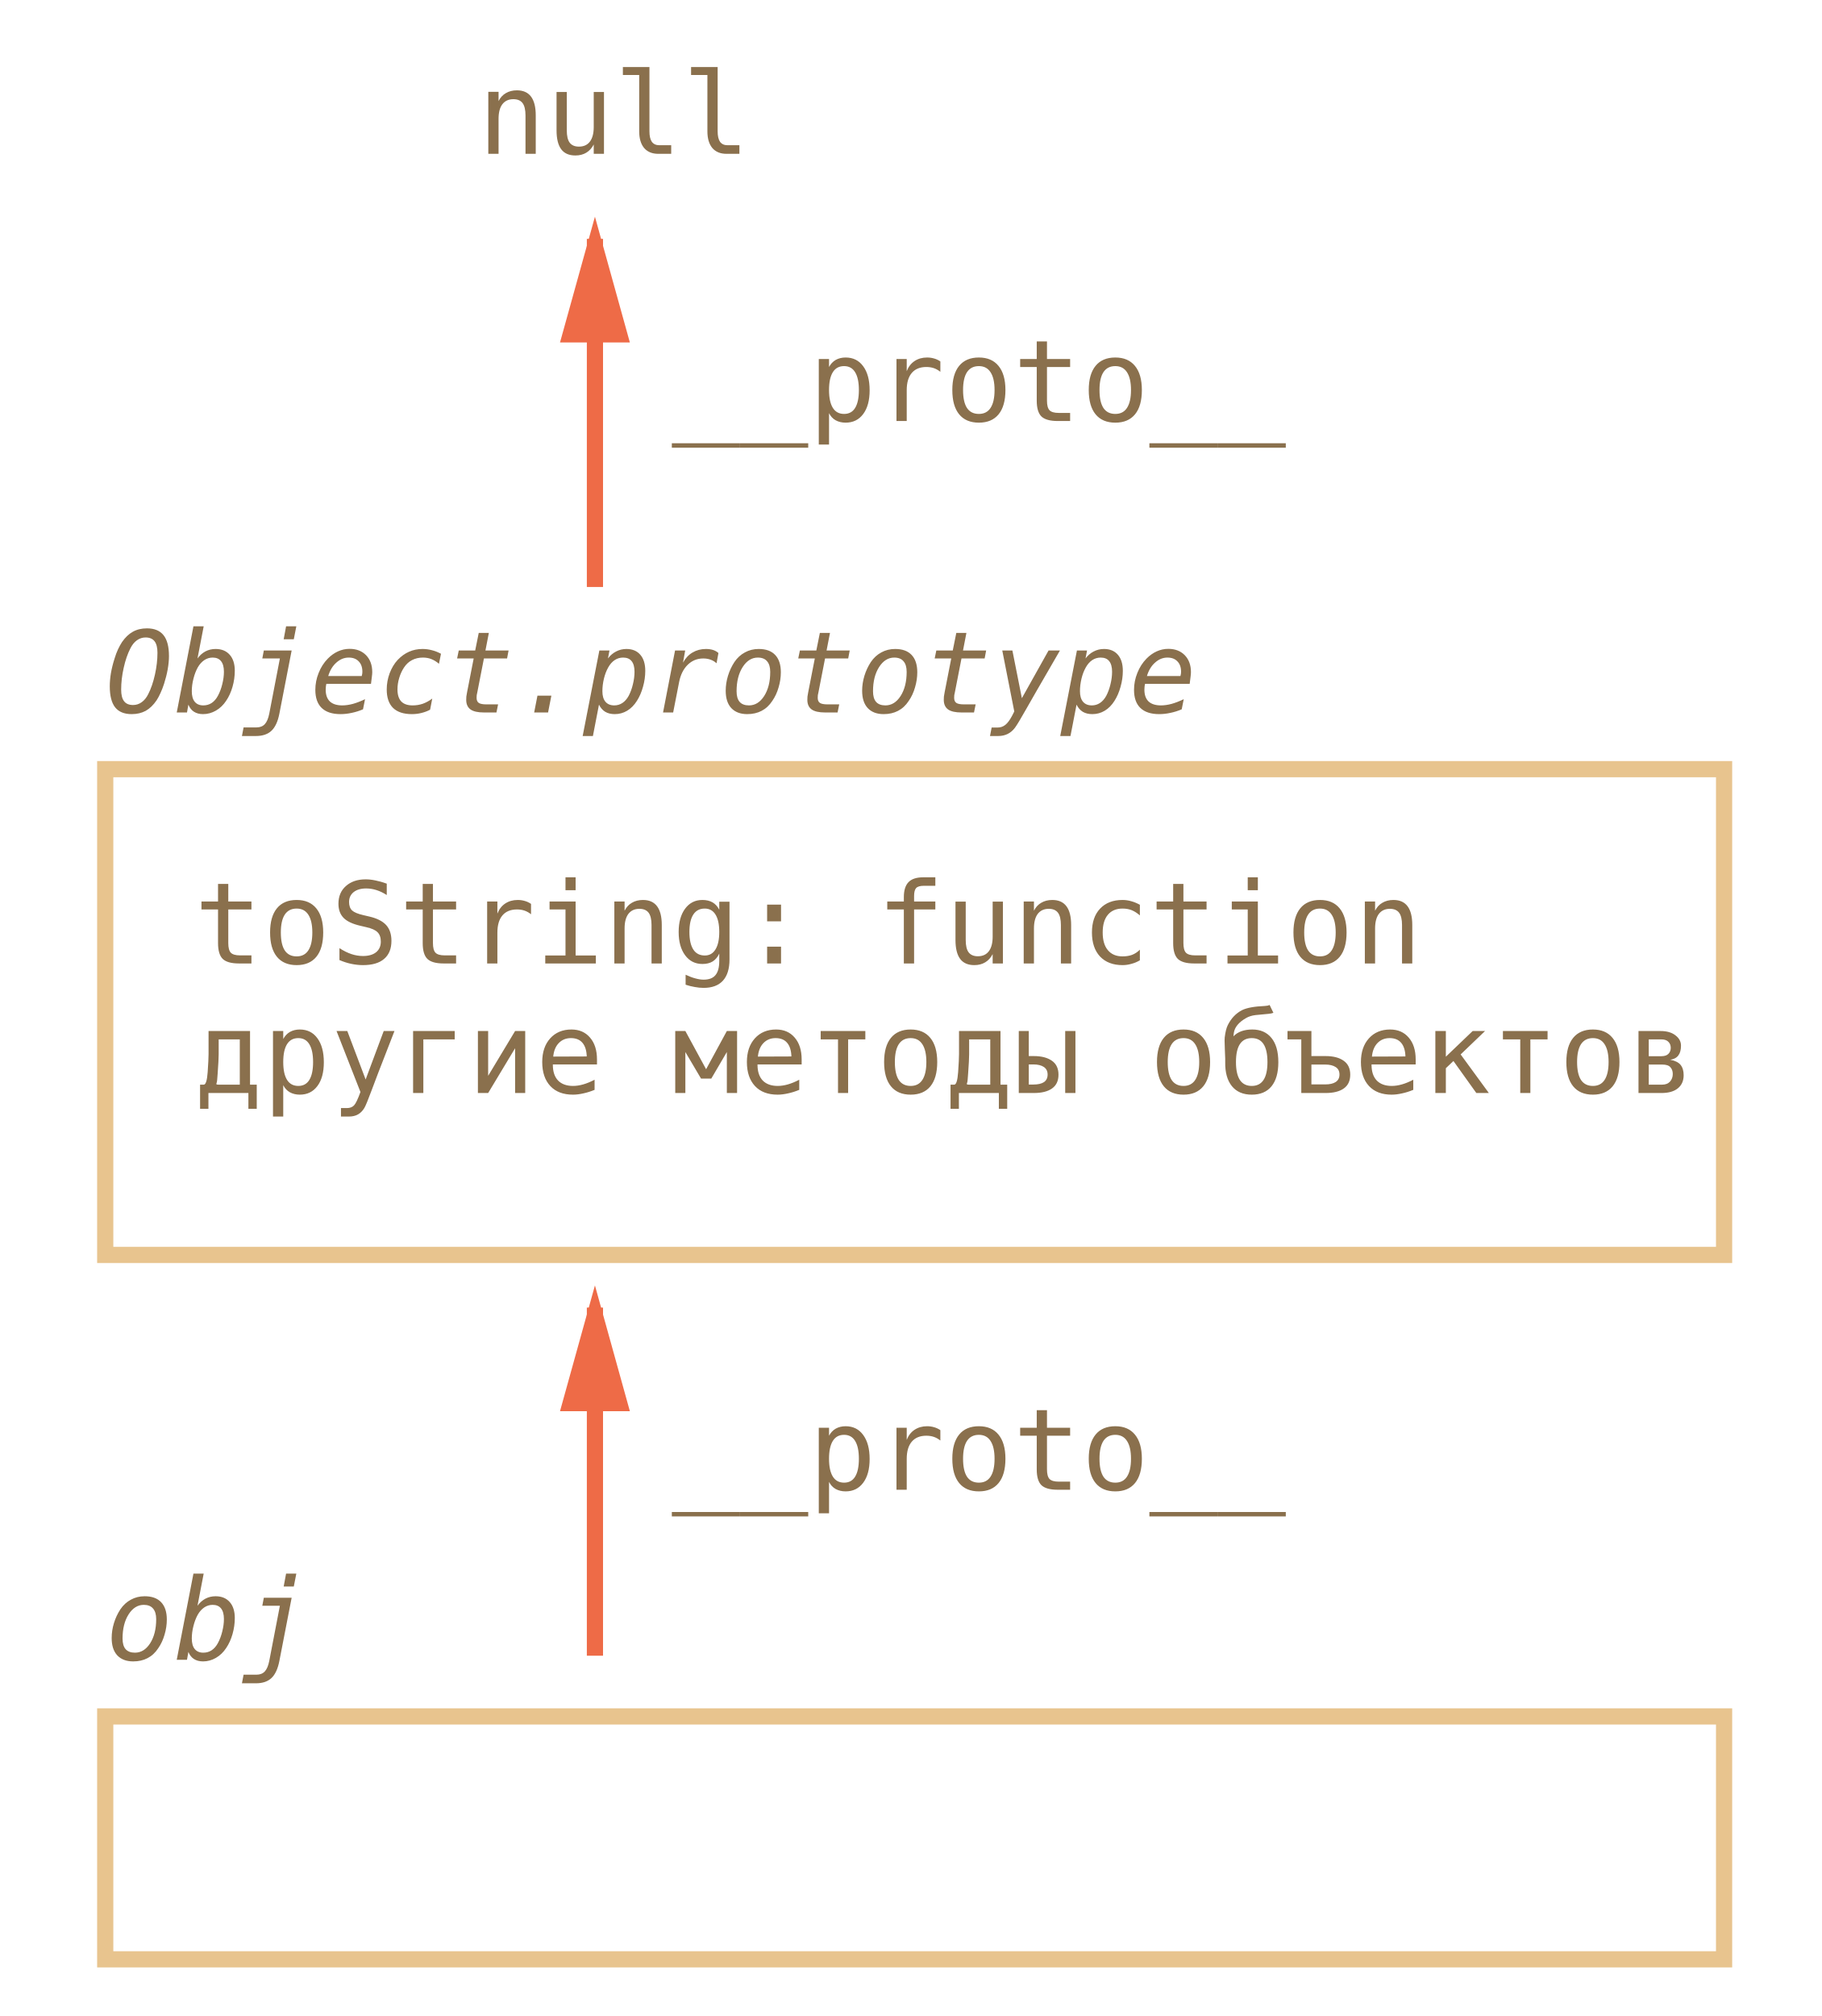
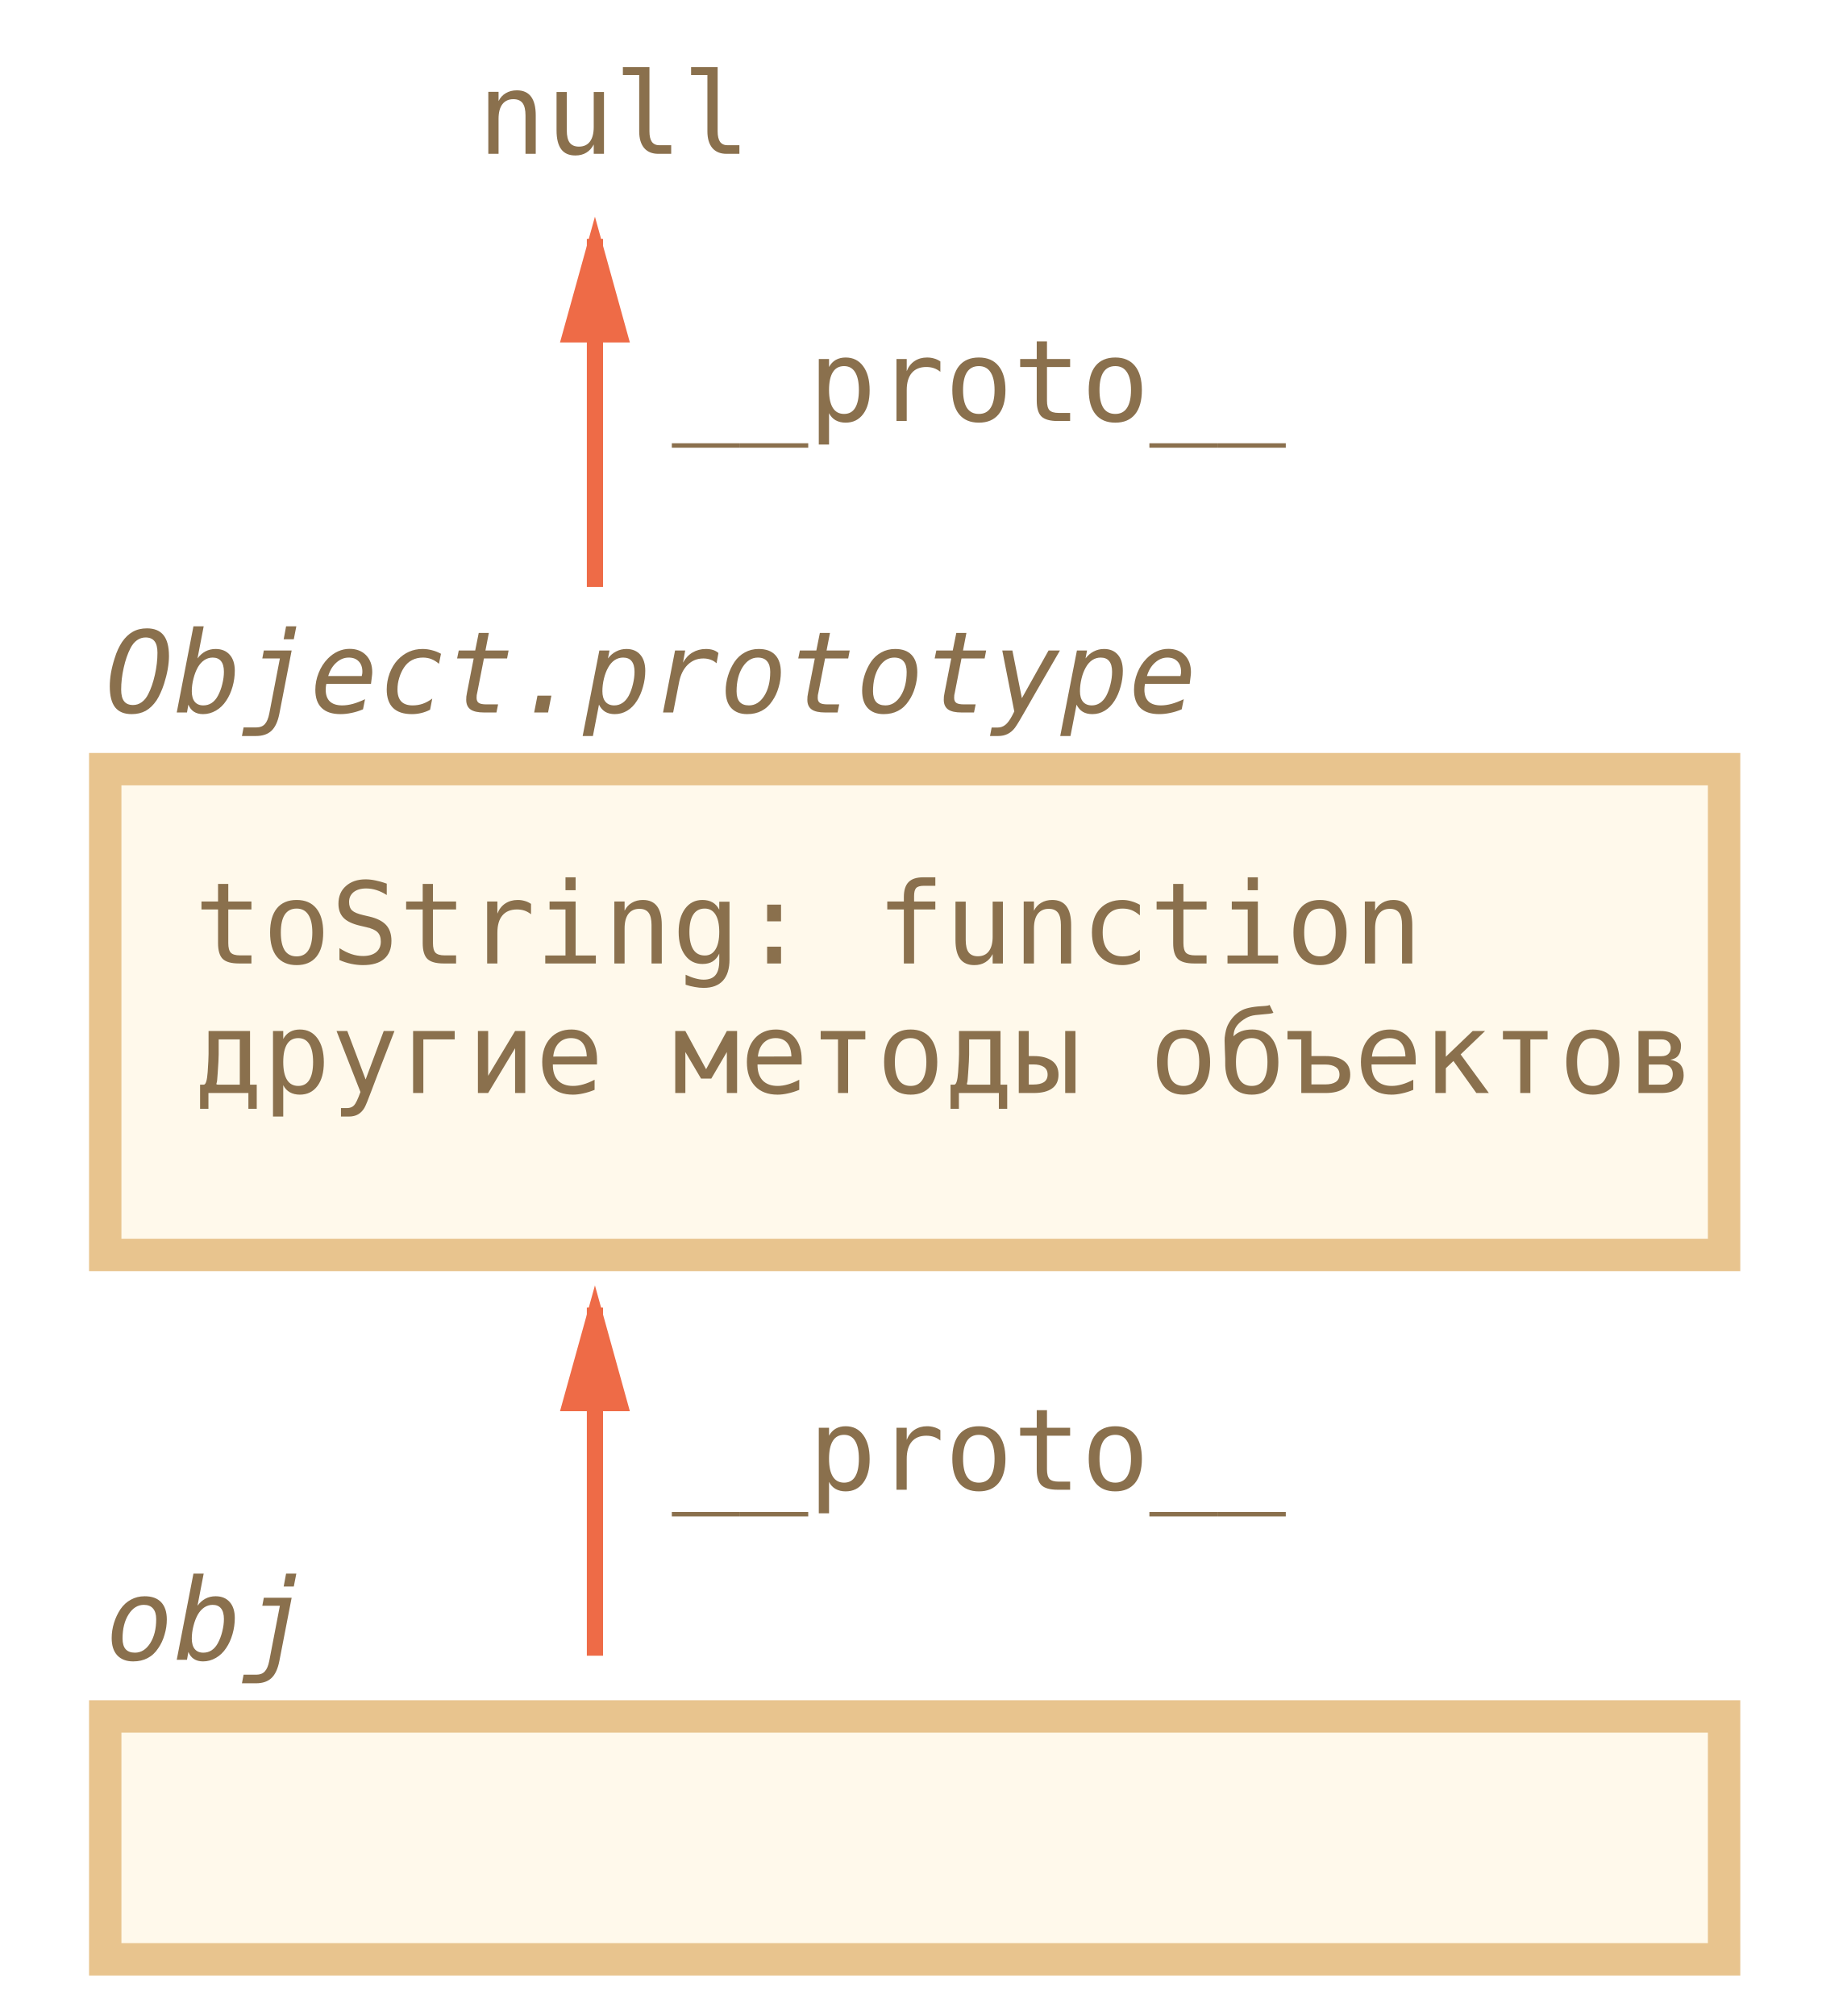
<svg xmlns="http://www.w3.org/2000/svg" width="225px" height="249px" viewBox="0 0 225 249" version="1.1">
  <defs />
  <g id="combined" stroke="none" stroke-width="1" fill="none" fill-rule="evenodd">
    <g id="native-prototypes-object.svg">
-       <rect id="Rectangle-1" stroke="#E8C48E" stroke-width="2" x="13" y="95" width="200" height="60" />
+       <rect id="Rectangle-1" stroke="#E8C48E" stroke-width="4" fill="#FFF9EB" x="13" y="95" width="200" height="60" />
      <text id="toString:-function" font-family="Consolas" font-size="14" font-weight="normal" fill="#8A704D">
        <tspan x="24" y="119">toString: function</tspan>
        <tspan x="24" y="135">другие методы объектов</tspan>
      </text>
      <text id="Object.prototype" font-family="Consolas" font-size="14" font-style="italic" font-weight="normal" fill="#8A704D">
        <tspan x="13" y="88">Object.prototype</tspan>
      </text>
-       <rect id="Rectangle-1" stroke="#E8C48E" stroke-width="2" x="13" y="212" width="200" height="30" />
+       <rect id="Rectangle-1" stroke="#E8C48E" stroke-width="4" fill="#FFF9EB" x="13" y="212" width="200" height="30" />
      <text id="obj" font-family="Consolas" font-size="14" font-style="italic" font-weight="normal" fill="#8A704D">
        <tspan x="13" y="205">obj</tspan>
      </text>
      <path d="M73.5,203.5 L73.5,162.5" id="Line" stroke="#EE6B47" stroke-width="2" stroke-linecap="square" fill="#EE6B47" />
      <path id="Line-decoration-1" d="M73.5,162.5 C72.45,166.28 71.55,169.52 70.5,173.3 C72.6,173.3 74.4,173.3 76.5,173.3 C75.45,169.52 74.55,166.28 73.5,162.5 C73.5,162.5 73.5,162.5 73.5,162.5 Z" stroke="#EE6B47" stroke-width="2" stroke-linecap="square" fill="#EE6B47" />
      <text id="__proto__" font-family="Consolas" font-size="14" font-weight="normal" fill="#8A704D">
        <tspan x="83" y="184">__proto__</tspan>
      </text>
      <path d="M73.5,71.5 L73.5,30.5" id="Line-2" stroke="#EE6B47" stroke-width="2" stroke-linecap="square" fill="#EE6B47" />
      <path id="Line-2-decoration-1" d="M73.5,30.5 C72.45,34.28 71.55,37.52 70.5,41.3 C72.6,41.3 74.4,41.3 76.5,41.3 C75.45,37.52 74.55,34.28 73.5,30.5 C73.5,30.5 73.5,30.5 73.5,30.5 Z" stroke="#EE6B47" stroke-width="2" stroke-linecap="square" fill="#EE6B47" />
      <text id="__proto__-2" font-family="Consolas" font-size="14" font-weight="normal" fill="#8A704D">
        <tspan x="83" y="52">__proto__</tspan>
      </text>
      <text id="null" font-family="Consolas" font-size="14" font-weight="normal" fill="#8A704D">
        <tspan x="59" y="19">null</tspan>
      </text>
    </g>
  </g>
</svg>
